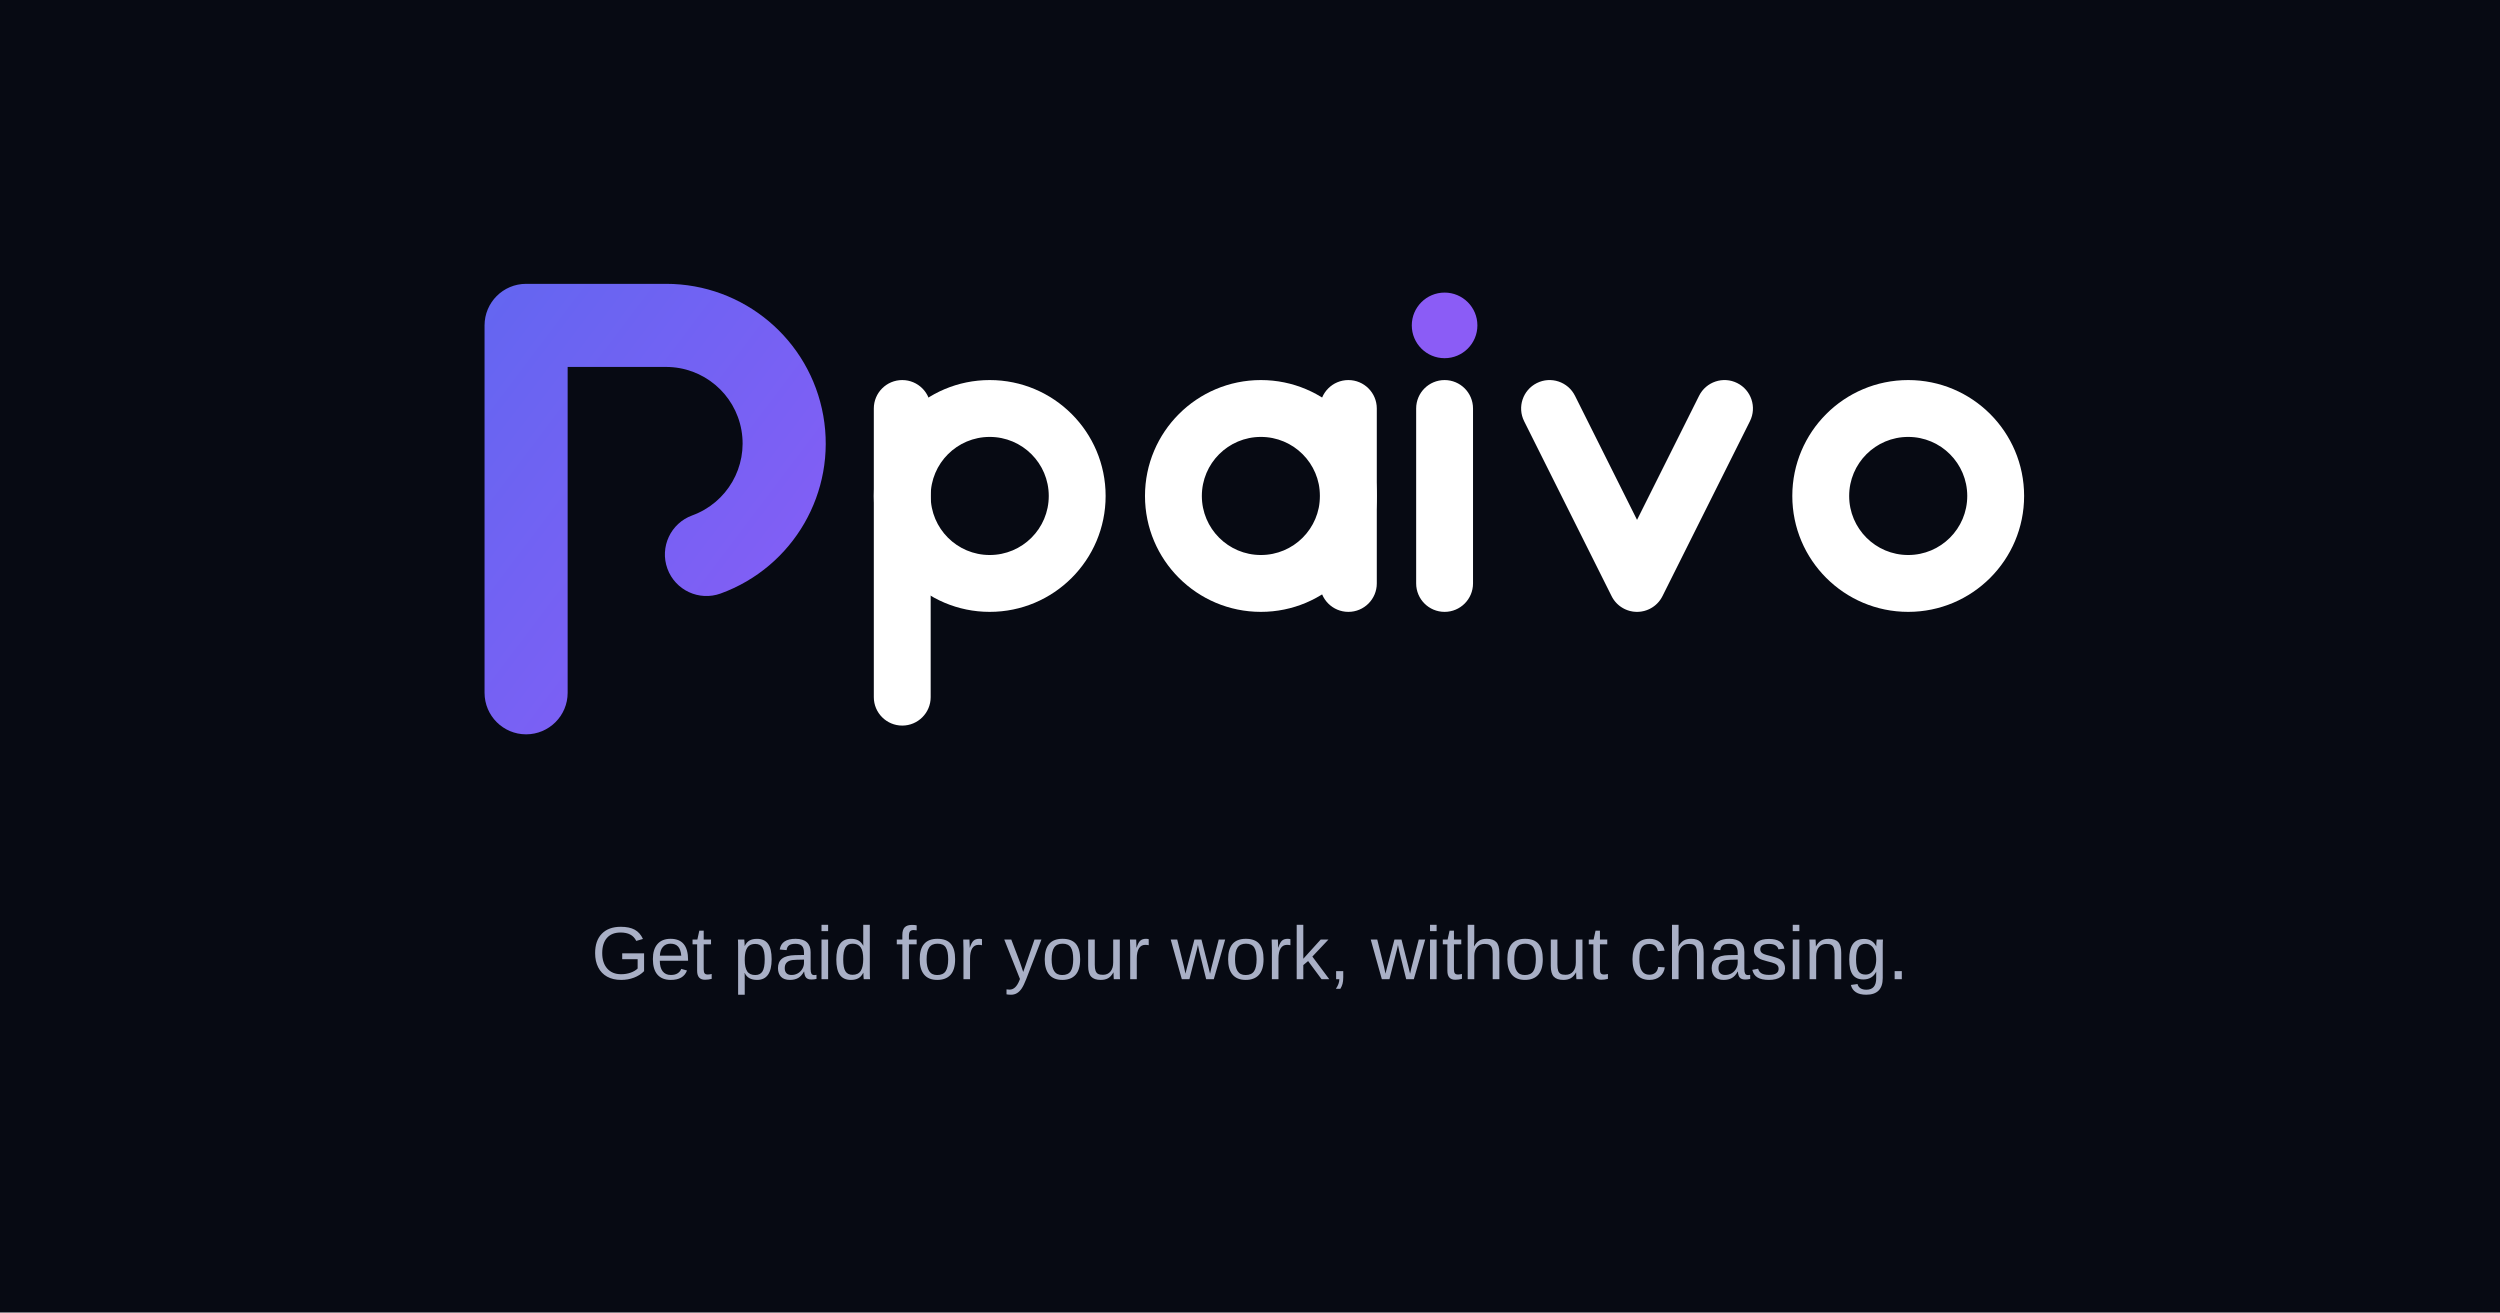
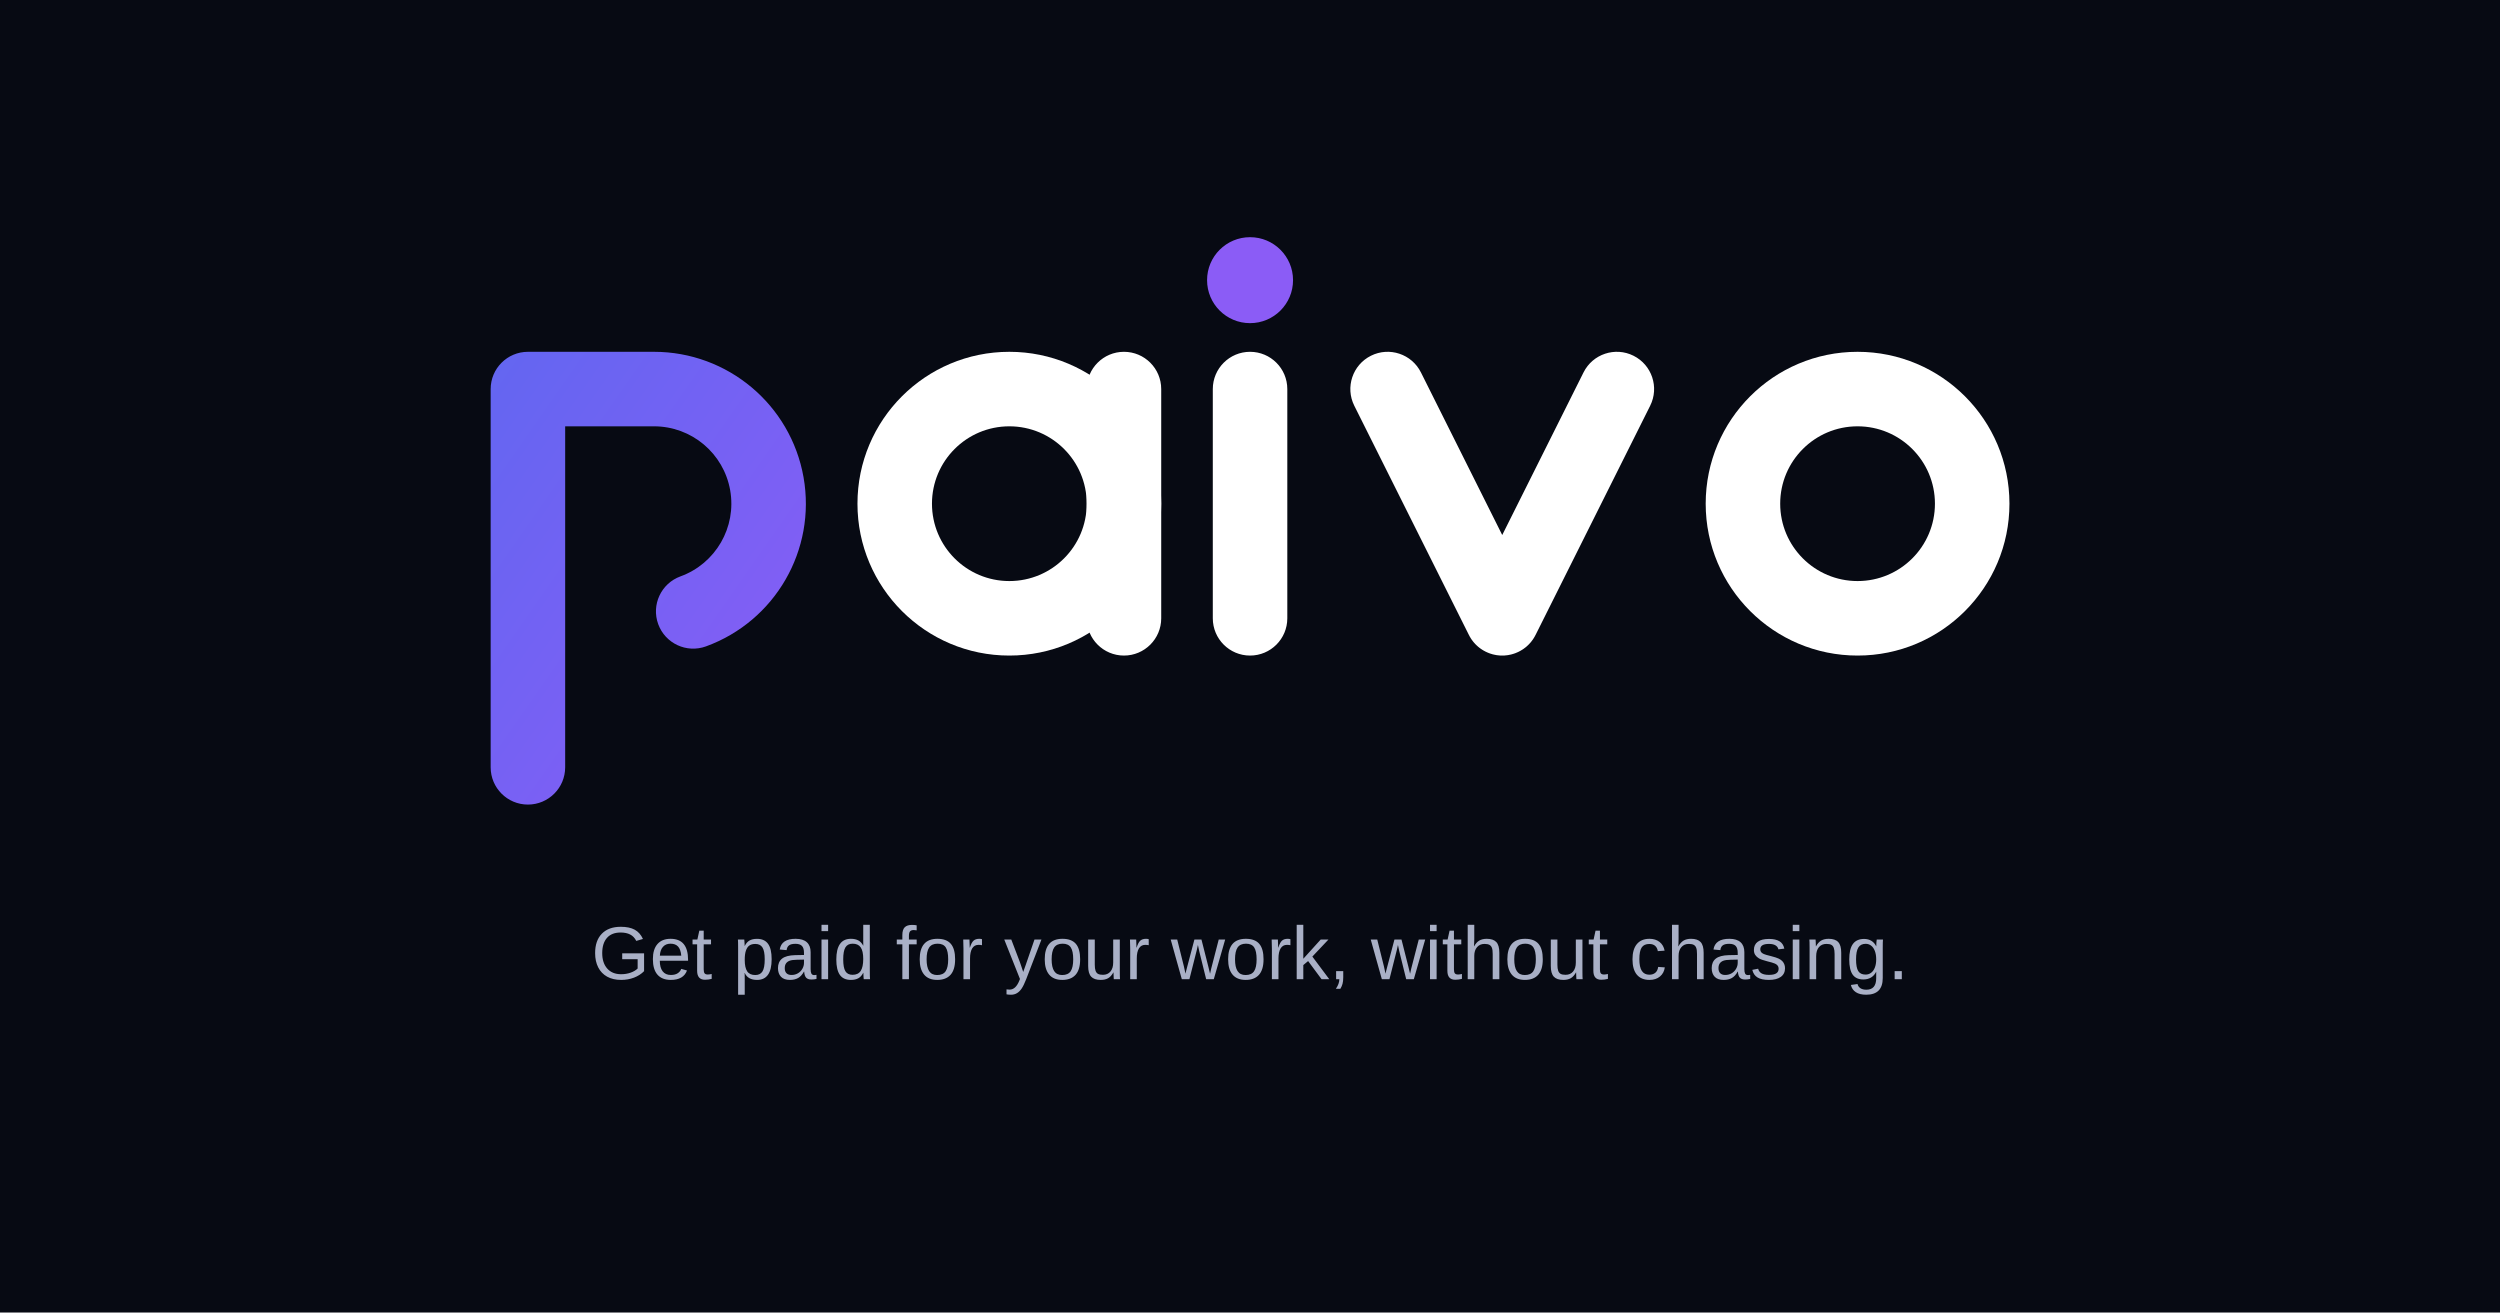
<svg xmlns="http://www.w3.org/2000/svg" viewBox="0 0 1200 630">
  <rect width="1200" height="630" fill="#070A13" />
-   <g transform="translate(180.1 110) scale(1.0497)">
+   <g transform="translate(253.4 49.2) scale(1.3755)">
    <defs>
      <linearGradient id="g" x1="0" y1="0" x2="1" y2="1">
        <stop offset="0" stop-color="#6366F1" />
        <stop offset="1" stop-color="#8B5CF6" />
      </linearGradient>
    </defs>
-     <path d="M50 212V44A19 19 0 0 1 69 25H133A73 73 0 0 1 157.97 166.6A19 19 0 0 1 144.97 130.89A35 35 0 0 0 133 63H88V212A19 19 0 0 1 50 212Z" fill="url(#g)" />
-     <g transform="translate(241 -18)">
-       <path fill-rule="evenodd" d="M-13 140A53 53 0 1 0 93 140A53 53 0 1 0 -13 140ZM13 140A27 27 0 1 1 67 140A27 27 0 1 1 13 140ZM111 140A53 53 0 1 0 217 140A53 53 0 1 0 111 140ZM137 140A27 27 0 1 1 191 140A27 27 0 1 1 137 140ZM407 140A53 53 0 1 0 513 140A53 53 0 1 0 407 140ZM433 140A27 27 0 1 1 487 140A27 27 0 1 1 433 140Z" fill="#fff" />
-       <path d="M-13 100L-13 232A13 13 0 0 0 13 232L13 100A13 13 0 0 0 -13 100ZM191 100L191 180A13 13 0 0 0 217 180L217 100A13 13 0 0 0 191 100ZM235 100L235 180A13 13 0 0 0 261 180L261 100A13 13 0 0 0 235 100ZM284.37 105.81L324.37 185.81A13 13 0 0 0 347.63 174.19L307.63 94.19A13 13 0 0 0 284.37 105.81ZM347.63 185.81L387.63 105.81A13 13 0 0 0 364.37 94.19L324.37 174.19A13 13 0 0 0 347.63 185.81Z" fill="#fff" />
-       <path d="M233 62A15 15 0 1 0 263 62A15 15 0 1 0 233 62Z" fill="#8B5CF6" />
-     </g>
+     <path d="M-13 232V100A13 13 0 0 1 0 87H44A53 53 0 0 1 62.13 189.8A13 13 0 0 1 53.23 165.37A27 27 0 0 0 44 113H13V232A13 13 0 0 1 -13 232Z" fill="url(#g)" />
+     <path fill-rule="evenodd" d="M115 140A53 53 0 1 0 221 140A53 53 0 1 0 115 140ZM141 140A27 27 0 1 1 195 140A27 27 0 1 1 141 140ZM411 140A53 53 0 1 0 517 140A53 53 0 1 0 411 140ZM437 140A27 27 0 1 1 491 140A27 27 0 1 1 437 140Z" fill="#fff" />
+     <path d="M195 100L195 180A13 13 0 0 0 221 180L221 100A13 13 0 0 0 195 100ZM239 100L239 180A13 13 0 0 0 265 180L265 100A13 13 0 0 0 239 100ZM288.37 105.81L328.37 185.81A13 13 0 0 0 351.63 174.19L311.63 94.19A13 13 0 0 0 288.37 105.81ZM351.63 185.81L391.63 105.81A13 13 0 0 0 368.37 94.19L328.37 174.19A13 13 0 0 0 351.63 185.81Z" fill="#fff" />
+     <path d="M237 62A15 15 0 1 0 267 62A15 15 0 1 0 237 62Z" fill="#8B5CF6" />
  </g>
  <text x="600" y="470" text-anchor="middle" font-family="Segoe UI,Arial,sans-serif" font-size="36" fill="#A9B0C6">Get paid for your work, without chasing.</text>
</svg>
